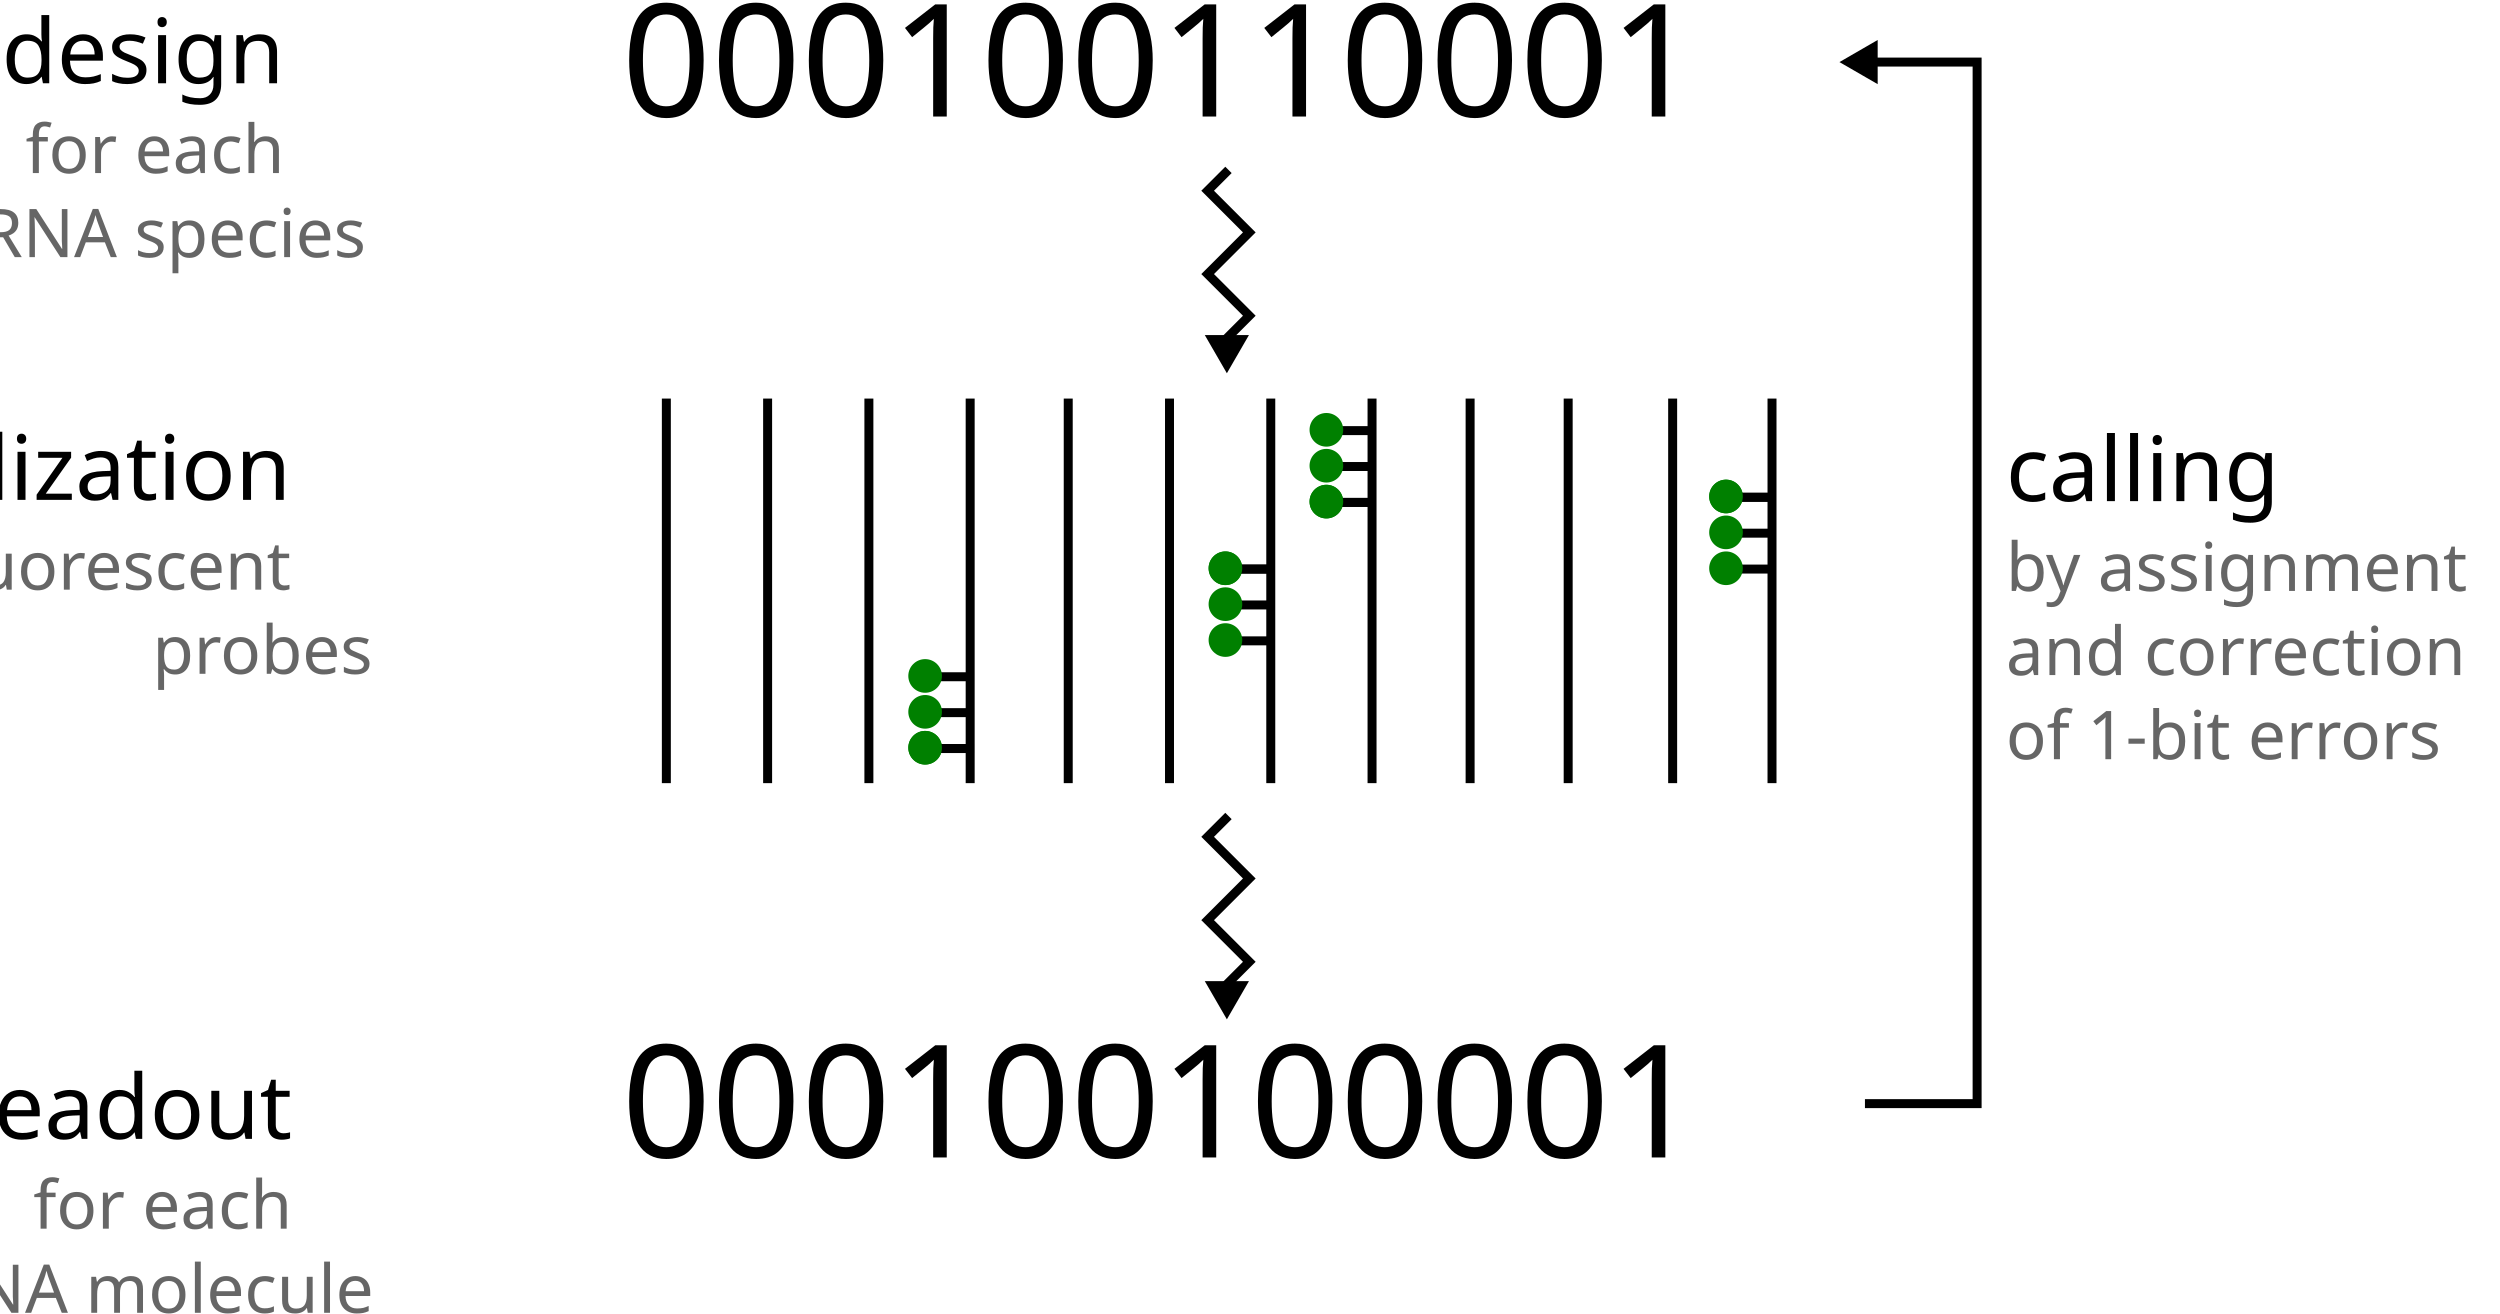
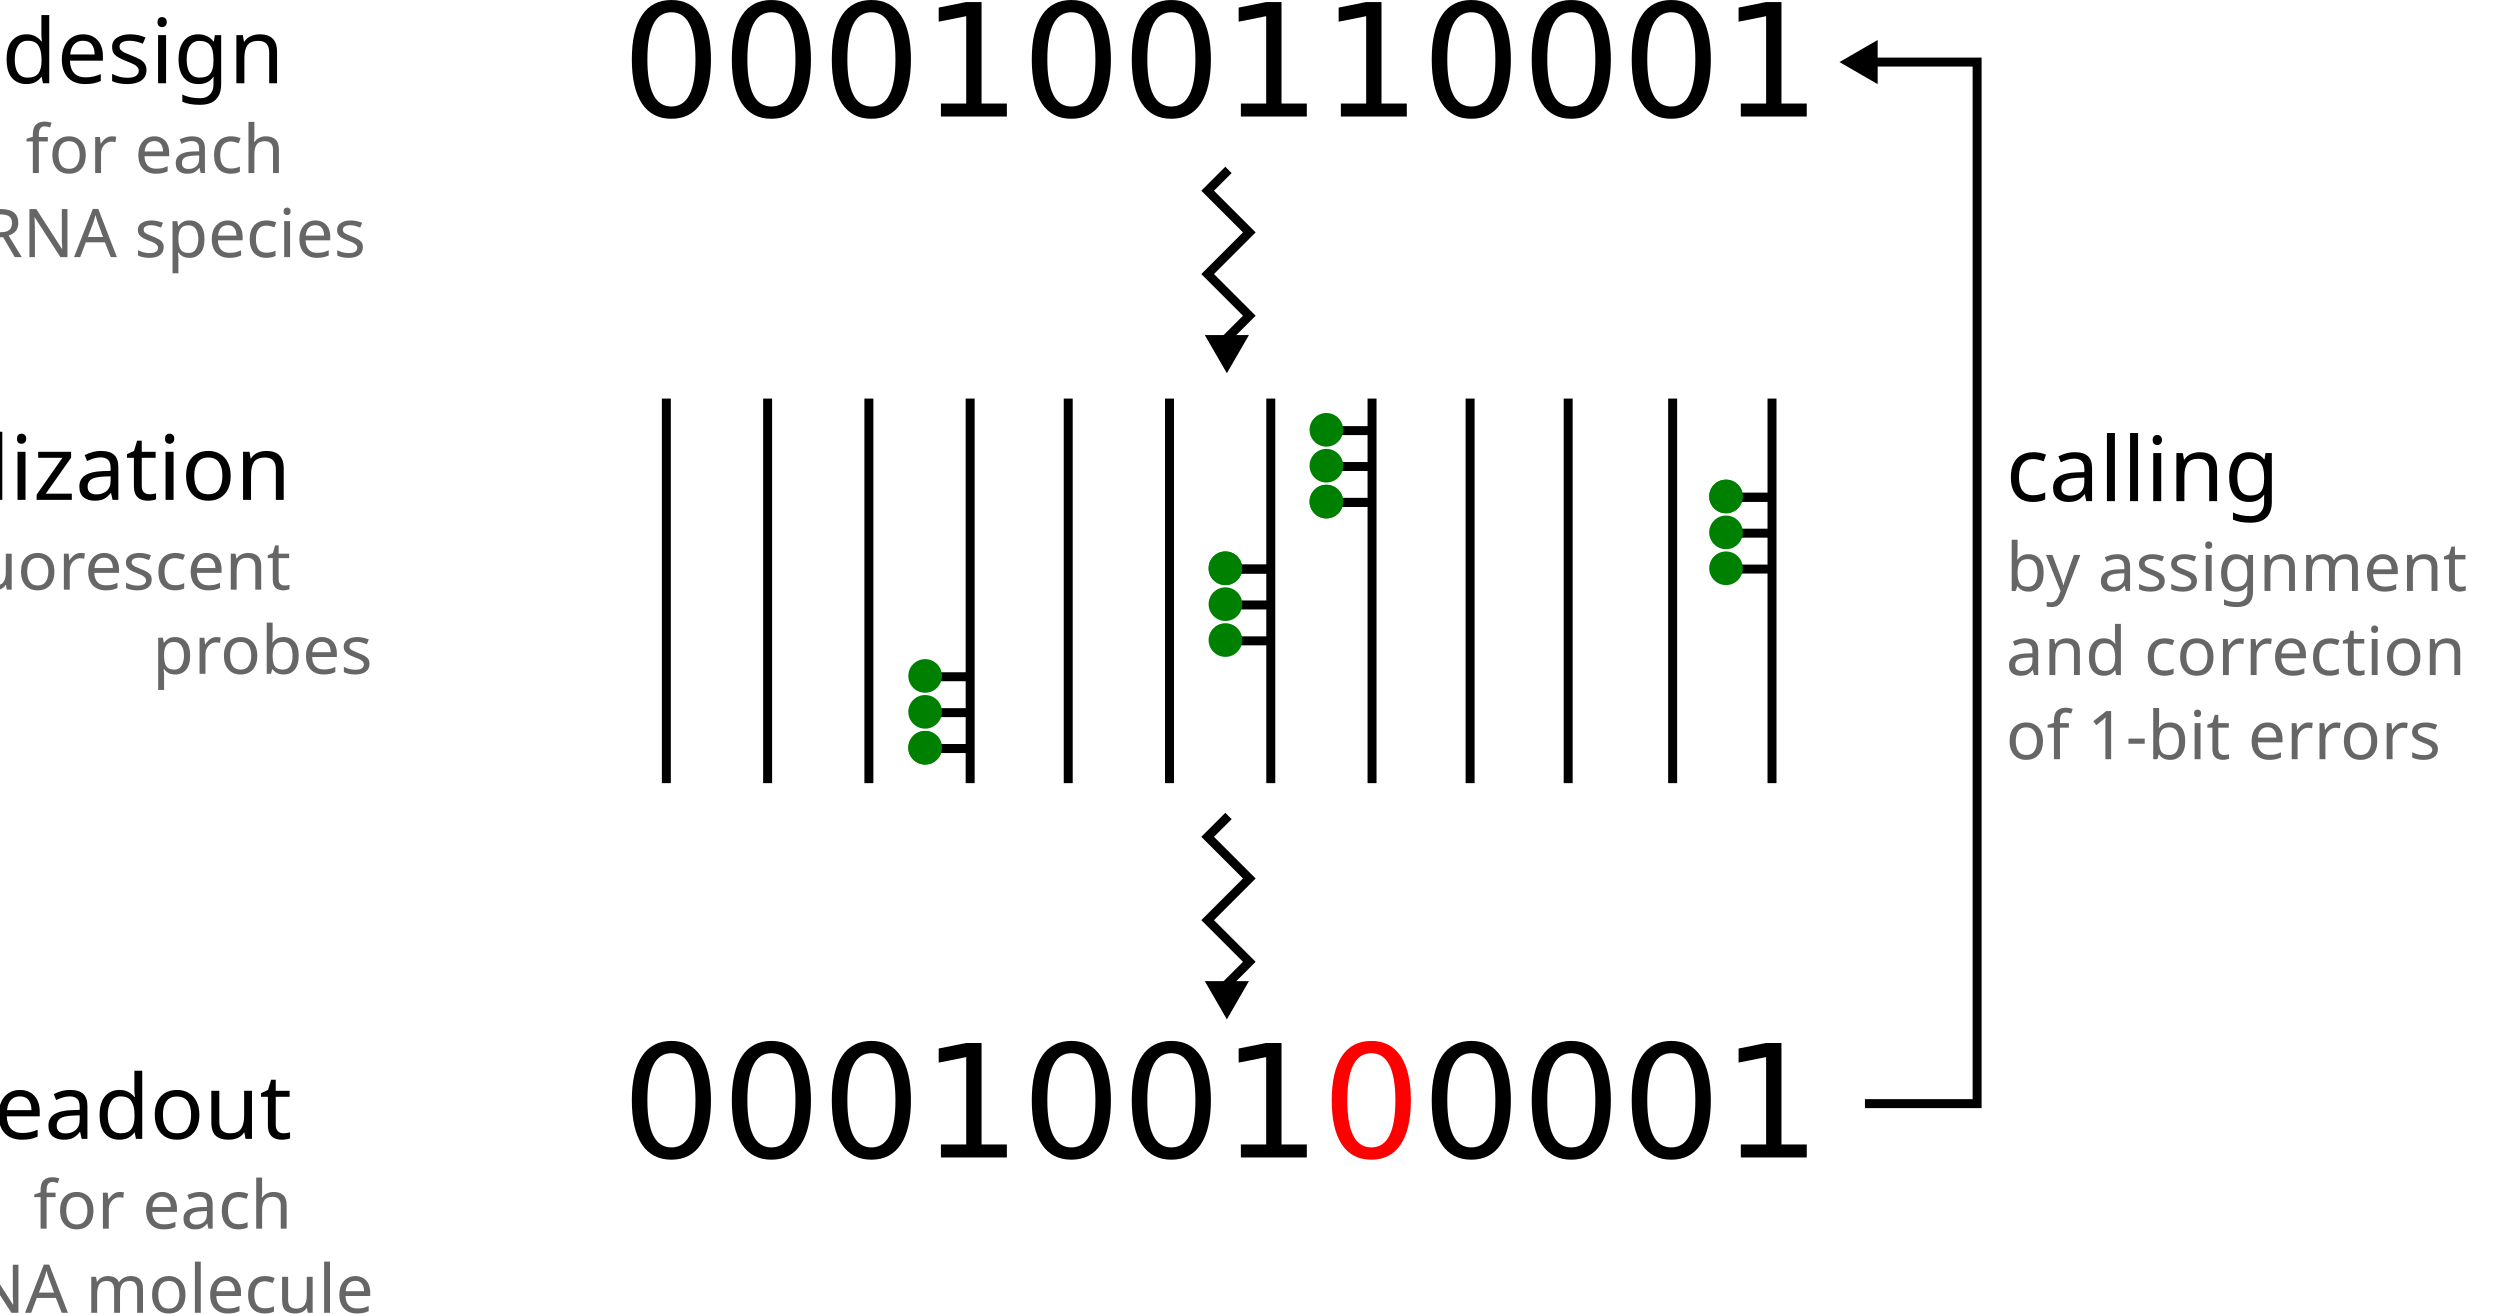
<svg xmlns="http://www.w3.org/2000/svg" width="78.627mm" height="41.319mm" viewBox="0 0 278.6 146.406" id="svg2" version="1.1">
  <defs id="defs4">
    <marker style="overflow:visible" id="marker5395" refX="0" refY="0" orient="auto">
      <path transform="scale(0.4,0.4)" style="fill:#000000;fill-opacity:1;fill-rule:evenodd;stroke:#000000;stroke-width:1pt;stroke-opacity:1" d="m 5.77,0 -8.65,5 0,-10 8.65,5 z" id="path5397" />
    </marker>
    <marker style="overflow:visible" id="marker5127" refX="0" refY="0" orient="auto">
      <path transform="scale(0.4,0.4)" style="fill:#000000;fill-opacity:1;fill-rule:evenodd;stroke:#000000;stroke-width:1pt;stroke-opacity:1" d="m 5.77,0 -8.65,5 0,-10 8.65,5 z" id="path5129" />
    </marker>
    <marker orient="auto" refY="0" refX="0" id="TriangleOutM" style="overflow:visible">
      <path id="path4462" d="m 5.77,0 -8.65,5 0,-10 8.65,5 z" style="fill:#000000;fill-opacity:1;fill-rule:evenodd;stroke:#000000;stroke-width:1pt;stroke-opacity:1" transform="scale(0.4,0.4)" />
    </marker>
    <marker orient="auto" refY="0" refX="0" id="TriangleOutS" style="overflow:visible">
      <path id="path4465" d="m 5.77,0 -8.65,5 0,-10 8.65,5 z" style="fill:#000000;fill-opacity:1;fill-rule:evenodd;stroke:#000000;stroke-width:1pt;stroke-opacity:1" transform="scale(0.2,0.2)" />
    </marker>
    <marker orient="auto" refY="0" refX="0" id="TriangleOutL" style="overflow:visible">
      <path id="path4459" d="m 5.77,0 -8.65,5 0,-10 8.65,5 z" style="fill:#000000;fill-opacity:1;fill-rule:evenodd;stroke:#000000;stroke-width:1pt;stroke-opacity:1" transform="scale(0.8,0.8)" />
    </marker>
  </defs>
  <g id="layer1" transform="translate(20.68639,-30.80249)">
-     <text xml:space="preserve" style="font-style:normal;font-weight:normal;font-size:17.5px;line-height:125%;font-family:sans-serif;letter-spacing:0px;word-spacing:0px;fill:#000000;fill-opacity:1;stroke:none;stroke-width:1px;stroke-linecap:butt;stroke-linejoin:miter;stroke-opacity:1" x="48.571" y="43.791" id="text3355">
-       <tspan id="tspan3357" x="48.571" y="43.791">000100110001</tspan>
-     </text>
+     <g style="font-style:normal;font-weight:normal;font-size:17.5px;line-height:125%;font-family:sans-serif;letter-spacing:0px;word-spacing:0px;fill:#000000;fill-opacity:1;stroke:none;stroke-width:1px;stroke-linecap:butt;stroke-linejoin:miter;stroke-opacity:1" id="text3355">
+       <path d="m 54.134,32.17 q -1.333,0 -2.008,1.316 -0.667,1.307 -0.667,3.939 0,2.623 0.667,3.939 0.675,1.307 2.008,1.307 1.342,0 2.008,-1.307 0.675,-1.316 0.675,-3.939 0,-2.632 -0.675,-3.939 -0.667,-1.316 -2.008,-1.316 z m 0,-1.367 q 2.145,0 3.273,1.7 1.136,1.692 1.136,4.922 0,3.221 -1.136,4.922 -1.128,1.692 -3.273,1.692 -2.145,0 -3.281,-1.692 -1.128,-1.7 -1.128,-4.922 0,-3.23 1.128,-4.922 1.136,-1.7 3.281,-1.7 z" style="" id="path4240" />
+       <path d="m 65.277,32.17 q -1.333,0 -2.008,1.316 -0.667,1.307 -0.667,3.939 0,2.623 0.667,3.939 0.675,1.307 2.008,1.307 1.342,0 2.008,-1.307 0.675,-1.316 0.675,-3.939 0,-2.632 -0.675,-3.939 -0.667,-1.316 -2.008,-1.316 z m 0,-1.367 q 2.145,0 3.273,1.7 1.136,1.692 1.136,4.922 0,3.221 -1.136,4.922 -1.128,1.692 -3.273,1.692 -2.145,0 -3.281,-1.692 -1.128,-1.7 -1.128,-4.922 0,-3.23 1.128,-4.922 1.136,-1.7 3.281,-1.7 z" style="" id="path4242" />
+       <path d="m 76.419,32.17 q -1.333,0 -2.008,1.316 -0.667,1.307 -0.667,3.939 0,2.623 0.667,3.939 0.675,1.307 2.008,1.307 1.342,0 2.008,-1.307 0.675,-1.316 0.675,-3.939 0,-2.632 -0.675,-3.939 -0.667,-1.316 -2.008,-1.316 z m 0,-1.367 q 2.145,0 3.273,1.7 1.136,1.692 1.136,4.922 0,3.221 -1.136,4.922 -1.128,1.692 -3.273,1.692 -2.145,0 -3.281,-1.692 -1.128,-1.7 -1.128,-4.922 0,-3.23 1.128,-4.922 1.136,-1.7 3.281,-1.7 z" style="" id="path4244" />
+       <path d="m 84.17,42.338 2.82,0 0,-9.733 -3.068,0.615 0,-1.572 3.051,-0.615 1.726,0 0,11.305 2.82,0 0,1.453 -7.349,0 0,-1.453 z" style="" id="path4246" />
+       <path d="m 98.704,32.17 q -1.333,0 -2.008,1.316 -0.667,1.307 -0.667,3.939 0,2.623 0.667,3.939 0.675,1.307 2.008,1.307 1.342,0 2.008,-1.307 0.675,-1.316 0.675,-3.939 0,-2.632 -0.675,-3.939 -0.666,-1.316 -2.008,-1.316 z m 0,-1.367 q 2.145,0 3.273,1.7 1.136,1.692 1.136,4.922 0,3.221 -1.136,4.922 -1.128,1.692 -3.273,1.692 -2.145,0 -3.281,-1.692 -1.128,-1.7 -1.128,-4.922 0,-3.23 1.128,-4.922 1.136,-1.7 3.281,-1.7 z" style="" id="path4248" />
+       <path d="m 109.847,32.17 q -1.333,0 -2.008,1.316 -0.667,1.307 -0.667,3.939 0,2.623 0.667,3.939 0.675,1.307 2.008,1.307 1.342,0 2.008,-1.307 0.675,-1.316 0.675,-3.939 0,-2.632 -0.675,-3.939 -0.666,-1.316 -2.008,-1.316 z m 0,-1.367 q 2.145,0 3.273,1.7 1.136,1.692 1.136,4.922 0,3.221 -1.136,4.922 -1.128,1.692 -3.273,1.692 -2.145,0 -3.281,-1.692 -1.128,-1.7 -1.128,-4.922 0,-3.23 1.128,-4.922 1.136,-1.7 3.281,-1.7 z" style="" id="path4250" />
+       <path d="m 117.597,42.338 2.82,0 0,-9.733 -3.068,0.615 0,-1.572 3.051,-0.615 1.726,0 0,11.305 2.82,0 0,1.453 -7.349,0 0,-1.453 z" style="" id="path4252" />
+       <path d="m 128.74,42.338 2.82,0 0,-9.733 -3.068,0.615 0,-1.572 3.051,-0.615 1.726,0 0,11.305 2.82,0 0,1.453 -7.349,0 0,-1.453 z" style="" id="path4254" />
+       <path d="m 143.275,32.17 q -1.333,0 -2.008,1.316 -0.666,1.307 -0.666,3.939 0,2.623 0.666,3.939 0.675,1.307 2.008,1.307 1.342,0 2.008,-1.307 0.675,-1.316 0.675,-3.939 0,-2.632 -0.675,-3.939 -0.667,-1.316 -2.008,-1.316 z m 0,-1.367 q 2.145,0 3.273,1.7 1.136,1.692 1.136,4.922 0,3.221 -1.136,4.922 -1.128,1.692 -3.273,1.692 -2.145,0 -3.281,-1.692 -1.128,-1.7 -1.128,-4.922 0,-3.23 1.128,-4.922 1.136,-1.7 3.281,-1.7 z" style="" id="path4256" />
+       <path d="m 154.417,32.17 q -1.333,0 -2.008,1.316 -0.666,1.307 -0.666,3.939 0,2.623 0.666,3.939 0.675,1.307 2.008,1.307 1.342,0 2.008,-1.307 0.675,-1.316 0.675,-3.939 0,-2.632 -0.675,-3.939 -0.666,-1.316 -2.008,-1.316 z m 0,-1.367 q 2.145,0 3.273,1.7 1.136,1.692 1.136,4.922 0,3.221 -1.136,4.922 -1.128,1.692 -3.273,1.692 -2.145,0 -3.281,-1.692 -1.128,-1.7 -1.128,-4.922 0,-3.23 1.128,-4.922 1.136,-1.7 3.281,-1.7 z" style="" id="path4258" />
+       <path d="m 165.56,32.17 q -1.333,0 -2.008,1.316 -0.666,1.307 -0.666,3.939 0,2.623 0.666,3.939 0.675,1.307 2.008,1.307 1.342,0 2.008,-1.307 0.675,-1.316 0.675,-3.939 0,-2.632 -0.675,-3.939 -0.666,-1.316 -2.008,-1.316 z m 0,-1.367 q 2.145,0 3.273,1.7 1.136,1.692 1.136,4.922 0,3.221 -1.136,4.922 -1.128,1.692 -3.273,1.692 -2.145,0 -3.281,-1.692 -1.128,-1.7 -1.128,-4.922 0,-3.23 1.128,-4.922 1.136,-1.7 3.281,-1.7 z" style="" id="path4260" />
+       <path d="m 173.31,42.338 2.82,0 0,-9.733 -3.068,0.615 0,-1.572 3.051,-0.615 1.726,0 0,11.305 2.82,0 0,1.453 -7.349,0 0,-1.453 z" style="" id="path4262" />
+     </g>
    <path style="fill:none;fill-rule:evenodd;stroke:#000000;stroke-width:1px;stroke-linecap:butt;stroke-linejoin:miter;stroke-opacity:1" d="m 53.571,75.219 0,42.857" id="path3433" />
    <path id="path3435" d="m 64.857,75.219 0,42.857" style="fill:none;fill-rule:evenodd;stroke:#000000;stroke-width:1px;stroke-linecap:butt;stroke-linejoin:miter;stroke-opacity:1" />
    <path style="fill:none;fill-rule:evenodd;stroke:#000000;stroke-width:1px;stroke-linecap:butt;stroke-linejoin:miter;stroke-opacity:1" d="m 76.143,75.219 0,42.857" id="path3437" />
    <path id="path3439" d="m 87.429,75.219 0,42.857" style="fill:none;fill-rule:evenodd;stroke:#000000;stroke-width:1px;stroke-linecap:butt;stroke-linejoin:miter;stroke-opacity:1" />
    <path style="fill:none;fill-rule:evenodd;stroke:#000000;stroke-width:1px;stroke-linecap:butt;stroke-linejoin:miter;stroke-opacity:1" d="m 98.357,75.219 0,42.857" id="path3441" />
    <path id="path3443" d="m 109.643,75.219 0,42.857" style="fill:none;fill-rule:evenodd;stroke:#000000;stroke-width:1px;stroke-linecap:butt;stroke-linejoin:miter;stroke-opacity:1" />
    <path style="fill:none;fill-rule:evenodd;stroke:#000000;stroke-width:1px;stroke-linecap:butt;stroke-linejoin:miter;stroke-opacity:1" d="m 120.929,75.219 0,42.857" id="path3445" />
    <path id="path3447" d="m 132.214,75.219 0,42.857" style="fill:none;fill-rule:evenodd;stroke:#000000;stroke-width:1px;stroke-linecap:butt;stroke-linejoin:miter;stroke-opacity:1" />
    <path style="fill:none;fill-rule:evenodd;stroke:#000000;stroke-width:1px;stroke-linecap:butt;stroke-linejoin:miter;stroke-opacity:1" d="m 143.143,75.219 0,42.857" id="path3449" />
    <path id="path3451" d="m 154.071,75.219 0,42.857" style="fill:none;fill-rule:evenodd;stroke:#000000;stroke-width:1px;stroke-linecap:butt;stroke-linejoin:miter;stroke-opacity:1" />
    <path style="fill:none;fill-rule:evenodd;stroke:#000000;stroke-width:1px;stroke-linecap:butt;stroke-linejoin:miter;stroke-opacity:1" d="m 165.714,75.219 0,42.857" id="path3453" />
    <path id="path3455" d="m 176.786,75.219 0,42.857" style="fill:none;fill-rule:evenodd;stroke:#000000;stroke-width:1px;stroke-linecap:butt;stroke-linejoin:miter;stroke-opacity:1" />
    <g id="g4265" transform="translate(0.7142857,0)">
      <path id="path3457" d="m 87.143,110.219 -3.929,0" style="fill:none;fill-rule:evenodd;stroke:#000000;stroke-width:1px;stroke-linecap:butt;stroke-linejoin:miter;stroke-opacity:1" />
      <circle r="1.875" cy="110.13" cx="81.696" id="path4263" style="fill:#008000;stroke:none;stroke-width:1.5;stroke-linejoin:round;stroke-miterlimit:4;stroke-dasharray:none;stroke-dashoffset:0;stroke-opacity:1" />
    </g>
    <g id="g4269" transform="translate(34.17857,-8)">
      <path style="fill:none;fill-rule:evenodd;stroke:#000000;stroke-width:1px;stroke-linecap:butt;stroke-linejoin:miter;stroke-opacity:1" d="m 87.143,110.219 -3.929,0" id="path4271" />
      <circle style="fill:#008000;stroke:none;stroke-width:1.5;stroke-linejoin:round;stroke-miterlimit:4;stroke-dasharray:none;stroke-dashoffset:0;stroke-opacity:1" id="circle4273" cx="81.696" cy="110.13" r="1.875" />
    </g>
    <g transform="translate(45.42857,-27.42857)" id="g4275">
      <path id="path4277" d="m 87.143,110.219 -3.929,0" style="fill:none;fill-rule:evenodd;stroke:#000000;stroke-width:1px;stroke-linecap:butt;stroke-linejoin:miter;stroke-opacity:1" />
      <circle r="1.875" cy="110.13" cx="81.696" id="circle4279" style="fill:#008000;stroke:none;stroke-width:1.5;stroke-linejoin:round;stroke-miterlimit:4;stroke-dasharray:none;stroke-dashoffset:0;stroke-opacity:1" />
    </g>
    <g id="g4281" transform="translate(89.96428,-16)">
      <path style="fill:none;fill-rule:evenodd;stroke:#000000;stroke-width:1px;stroke-linecap:butt;stroke-linejoin:miter;stroke-opacity:1" d="m 87.143,110.219 -3.929,0" id="path4283" />
      <circle style="fill:#008000;stroke:none;stroke-width:1.5;stroke-linejoin:round;stroke-miterlimit:4;stroke-dasharray:none;stroke-dashoffset:0;stroke-opacity:1" id="circle4285" cx="81.696" cy="110.13" r="1.875" />
    </g>
    <text xml:space="preserve" style="font-style:normal;font-weight:normal;font-size:17.5px;line-height:125%;font-family:sans-serif;letter-spacing:0px;word-spacing:0px;fill:#000000;fill-opacity:1;stroke:none;stroke-width:1px;stroke-linecap:butt;stroke-linejoin:miter;stroke-opacity:1" x="42.844" y="40.076" id="text4287">
      <tspan id="tspan4289" x="42.844" y="40.076" style="font-size:10px;text-align:end;text-anchor:end">design</tspan>
      <tspan x="42.844" y="50.085" style="font-size:7.5px;text-align:end;text-anchor:end;fill:#666666" id="tspan5457">for each</tspan>
      <tspan x="42.844" y="59.46" style="font-size:7.5px;text-align:end;text-anchor:end;fill:#666666" id="tspan5459">RNA species</tspan>
    </text>
    <text xml:space="preserve" style="font-style:normal;font-weight:normal;font-size:17.5px;line-height:125%;font-family:sans-serif;letter-spacing:0px;word-spacing:0px;fill:#000000;fill-opacity:1;stroke:none;stroke-width:1px;stroke-linecap:butt;stroke-linejoin:miter;stroke-opacity:1" x="43.581" y="86.505" id="text4291">
      <tspan id="tspan4293" x="43.581" y="86.505" style="font-size:10px;text-align:end;text-anchor:end">hybridization</tspan>
      <tspan x="43.581" y="96.513" style="font-size:7.5px;text-align:end;text-anchor:end;fill:#666666" id="tspan5451">of fluorescent</tspan>
      <tspan x="43.581" y="105.888" style="font-size:7.5px;text-align:end;text-anchor:end;fill:#666666" id="tspan5453">probes</tspan>
    </text>
-     <text id="text4297" y="159.791" x="48.571" style="font-style:normal;font-weight:normal;font-size:17.5px;line-height:125%;font-family:sans-serif;letter-spacing:0px;word-spacing:0px;fill:#000000;fill-opacity:1;stroke:none;stroke-width:1px;stroke-linecap:butt;stroke-linejoin:miter;stroke-opacity:1" xml:space="preserve">
-       <tspan y="159.791" x="48.571" id="tspan4299">000100100001</tspan>
-     </text>
+     <g style="font-style:normal;font-weight:normal;font-size:17.5px;line-height:125%;font-family:sans-serif;letter-spacing:0px;word-spacing:0px;fill:#000000;fill-opacity:1;stroke:none;stroke-width:1px;stroke-linecap:butt;stroke-linejoin:miter;stroke-opacity:1" id="text4297">
+       <path d="m 54.134,148.17 q -1.333,0 -2.008,1.316 -0.667,1.307 -0.667,3.939 0,2.623 0.667,3.939 0.675,1.307 2.008,1.307 1.342,0 2.008,-1.307 0.675,-1.316 0.675,-3.939 0,-2.632 -0.675,-3.939 -0.667,-1.316 -2.008,-1.316 z m 0,-1.367 q 2.145,0 3.273,1.7 1.136,1.692 1.136,4.922 0,3.221 -1.136,4.922 -1.128,1.692 -3.273,1.692 -2.145,0 -3.281,-1.692 -1.128,-1.7 -1.128,-4.922 0,-3.23 1.128,-4.922 1.136,-1.7 3.281,-1.7 z" style="" id="path4272" />
+       <path d="m 65.277,148.17 q -1.333,0 -2.008,1.316 -0.667,1.307 -0.667,3.939 0,2.623 0.667,3.939 0.675,1.307 2.008,1.307 1.342,0 2.008,-1.307 0.675,-1.316 0.675,-3.939 0,-2.632 -0.675,-3.939 -0.667,-1.316 -2.008,-1.316 z m 0,-1.367 q 2.145,0 3.273,1.7 1.136,1.692 1.136,4.922 0,3.221 -1.136,4.922 -1.128,1.692 -3.273,1.692 -2.145,0 -3.281,-1.692 -1.128,-1.7 -1.128,-4.922 0,-3.23 1.128,-4.922 1.136,-1.7 3.281,-1.7 z" style="" id="path4274" />
+       <path d="m 76.419,148.17 q -1.333,0 -2.008,1.316 -0.667,1.307 -0.667,3.939 0,2.623 0.667,3.939 0.675,1.307 2.008,1.307 1.342,0 2.008,-1.307 0.675,-1.316 0.675,-3.939 0,-2.632 -0.675,-3.939 -0.667,-1.316 -2.008,-1.316 z m 0,-1.367 q 2.145,0 3.273,1.7 1.136,1.692 1.136,4.922 0,3.221 -1.136,4.922 -1.128,1.692 -3.273,1.692 -2.145,0 -3.281,-1.692 -1.128,-1.7 -1.128,-4.922 0,-3.23 1.128,-4.922 1.136,-1.7 3.281,-1.7 z" style="" id="path4276" />
+       <path d="m 84.17,158.338 2.82,0 0,-9.733 -3.068,0.615 0,-1.572 3.051,-0.615 1.726,0 0,11.305 2.82,0 0,1.453 -7.349,0 0,-1.453 z" style="" id="path4278" />
+       <path d="m 98.704,148.17 q -1.333,0 -2.008,1.316 -0.667,1.307 -0.667,3.939 0,2.623 0.667,3.939 0.675,1.307 2.008,1.307 1.342,0 2.008,-1.307 0.675,-1.316 0.675,-3.939 0,-2.632 -0.675,-3.939 -0.666,-1.316 -2.008,-1.316 z m 0,-1.367 q 2.145,0 3.273,1.7 1.136,1.692 1.136,4.922 0,3.221 -1.136,4.922 -1.128,1.692 -3.273,1.692 -2.145,0 -3.281,-1.692 -1.128,-1.7 -1.128,-4.922 0,-3.23 1.128,-4.922 1.136,-1.7 3.281,-1.7 z" style="" id="path4280" />
+       <path d="m 109.847,148.17 q -1.333,0 -2.008,1.316 -0.667,1.307 -0.667,3.939 0,2.623 0.667,3.939 0.675,1.307 2.008,1.307 1.342,0 2.008,-1.307 0.675,-1.316 0.675,-3.939 0,-2.632 -0.675,-3.939 -0.666,-1.316 -2.008,-1.316 z m 0,-1.367 q 2.145,0 3.273,1.7 1.136,1.692 1.136,4.922 0,3.221 -1.136,4.922 -1.128,1.692 -3.273,1.692 -2.145,0 -3.281,-1.692 -1.128,-1.7 -1.128,-4.922 0,-3.23 1.128,-4.922 1.136,-1.7 3.281,-1.7 z" style="" id="path4282" />
+       <path d="m 117.597,158.338 2.82,0 0,-9.733 -3.068,0.615 0,-1.572 3.051,-0.615 1.726,0 0,11.305 2.82,0 0,1.453 -7.349,0 0,-1.453 z" style="" id="path4284" />
+       <path d="m 132.132,148.17 q -1.333,0 -2.008,1.316 -0.666,1.307 -0.666,3.939 0,2.623 0.666,3.939 0.675,1.307 2.008,1.307 1.342,0 2.008,-1.307 0.675,-1.316 0.675,-3.939 0,-2.632 -0.675,-3.939 -0.667,-1.316 -2.008,-1.316 z m 0,-1.367 q 2.145,0 3.273,1.7 1.136,1.692 1.136,4.922 0,3.221 -1.136,4.922 -1.128,1.692 -3.273,1.692 -2.145,0 -3.281,-1.692 -1.128,-1.7 -1.128,-4.922 0,-3.23 1.128,-4.922 1.136,-1.7 3.281,-1.7 z" style="fill:#ff0000" id="path4286" />
+       <path d="m 143.275,148.17 q -1.333,0 -2.008,1.316 -0.666,1.307 -0.666,3.939 0,2.623 0.666,3.939 0.675,1.307 2.008,1.307 1.342,0 2.008,-1.307 0.675,-1.316 0.675,-3.939 0,-2.632 -0.675,-3.939 -0.667,-1.316 -2.008,-1.316 z m 0,-1.367 q 2.145,0 3.273,1.7 1.136,1.692 1.136,4.922 0,3.221 -1.136,4.922 -1.128,1.692 -3.273,1.692 -2.145,0 -3.281,-1.692 -1.128,-1.7 -1.128,-4.922 0,-3.23 1.128,-4.922 1.136,-1.7 3.281,-1.7 z" style="" id="path4288" />
+       <path d="m 154.417,148.17 q -1.333,0 -2.008,1.316 -0.666,1.307 -0.666,3.939 0,2.623 0.666,3.939 0.675,1.307 2.008,1.307 1.342,0 2.008,-1.307 0.675,-1.316 0.675,-3.939 0,-2.632 -0.675,-3.939 -0.666,-1.316 -2.008,-1.316 z m 0,-1.367 q 2.145,0 3.273,1.7 1.136,1.692 1.136,4.922 0,3.221 -1.136,4.922 -1.128,1.692 -3.273,1.692 -2.145,0 -3.281,-1.692 -1.128,-1.7 -1.128,-4.922 0,-3.23 1.128,-4.922 1.136,-1.7 3.281,-1.7 z" style="" id="path4290" />
+       <path d="m 165.56,148.17 q -1.333,0 -2.008,1.316 -0.666,1.307 -0.666,3.939 0,2.623 0.666,3.939 0.675,1.307 2.008,1.307 1.342,0 2.008,-1.307 0.675,-1.316 0.675,-3.939 0,-2.632 -0.675,-3.939 -0.666,-1.316 -2.008,-1.316 z m 0,-1.367 q 2.145,0 3.273,1.7 1.136,1.692 1.136,4.922 0,3.221 -1.136,4.922 -1.128,1.692 -3.273,1.692 -2.145,0 -3.281,-1.692 -1.128,-1.7 -1.128,-4.922 0,-3.23 1.128,-4.922 1.136,-1.7 3.281,-1.7 z" style="" id="path4292" />
+       <path d="m 173.31,158.338 2.82,0 0,-9.733 -3.068,0.615 0,-1.572 3.051,-0.615 1.726,0 0,11.305 2.82,0 0,1.453 -7.349,0 0,-1.453 z" style="" id="path4294" />
+     </g>
    <path style="fill:none;fill-rule:evenodd;stroke:#000000;stroke-width:1px;stroke-linecap:butt;stroke-linejoin:miter;stroke-opacity:1;marker-end:url(#TriangleOutM)" d="m 116.214,49.737 -2.321,2.321 4.643,4.643 -4.643,4.643 4.643,4.643 -2.5,2.5 0,1.071" id="path4311" />
    <path id="path5125" d="m 116.214,121.737 -2.321,2.321 4.643,4.643 -4.643,4.643 4.643,4.643 -2.5,2.5 0,1.071" style="fill:none;fill-rule:evenodd;stroke:#000000;stroke-width:1px;stroke-linecap:butt;stroke-linejoin:miter;stroke-opacity:1;marker-end:url(#marker5127)" />
    <text xml:space="preserve" style="font-style:normal;font-weight:normal;font-size:17.5px;line-height:125%;font-family:sans-serif;letter-spacing:0px;word-spacing:0px;fill:#000000;fill-opacity:1;stroke:none;stroke-width:1px;stroke-linecap:butt;stroke-linejoin:miter;stroke-opacity:1" x="43.708" y="157.719" id="text5383">
      <tspan id="tspan5385" x="43.708" y="157.719" style="font-size:10px;text-align:end;text-anchor:end">readout</tspan>
      <tspan x="43.708" y="167.727" style="font-size:7.5px;text-align:end;text-anchor:end;fill:#666666" id="tspan5461">for each</tspan>
      <tspan x="43.708" y="177.102" style="font-size:7.5px;text-align:end;text-anchor:end;fill:#666666" id="tspan5463">RNA molecule</tspan>
    </text>
    <path style="fill:none;fill-rule:evenodd;stroke:#000000;stroke-width:1px;stroke-linecap:butt;stroke-linejoin:miter;stroke-opacity:1;marker-end:url(#marker5395)" d="m 187.143,153.791 12.5,0 0,-116.071 -12.5,0" id="path5387" />
    <text xml:space="preserve" style="font-style:normal;font-weight:normal;font-size:17.5px;line-height:125%;font-family:sans-serif;letter-spacing:0px;word-spacing:0px;fill:#000000;fill-opacity:1;stroke:none;stroke-width:1px;stroke-linecap:butt;stroke-linejoin:miter;stroke-opacity:1" x="202.857" y="86.648" id="text5441">
      <tspan id="tspan5443" x="202.857" y="86.648" style="font-size:10px">calling</tspan>
      <tspan x="202.857" y="96.656" style="font-size:7.5px;fill:#666666" id="tspan5445">by assignment</tspan>
      <tspan x="202.857" y="106.031" style="font-size:7.5px;fill:#666666" id="tspan5447">and correction</tspan>
      <tspan x="202.857" y="115.406" style="font-size:7.5px;fill:#666666" id="tspan5449">of 1-bit errors</tspan>
    </text>
    <g transform="translate(0.7142857,-4)" id="g5469">
      <path style="fill:none;fill-rule:evenodd;stroke:#000000;stroke-width:1px;stroke-linecap:butt;stroke-linejoin:miter;stroke-opacity:1" d="m 87.143,110.219 -3.929,0" id="path5471" />
      <circle style="fill:#008000;stroke:none;stroke-width:1.5;stroke-linejoin:round;stroke-miterlimit:4;stroke-dasharray:none;stroke-dashoffset:0;stroke-opacity:1" id="circle5473" cx="81.696" cy="110.13" r="1.875" />
    </g>
    <g id="g5475" transform="translate(0.7142857,4)">
      <path id="path5477" d="m 87.143,110.219 -3.929,0" style="fill:none;fill-rule:evenodd;stroke:#000000;stroke-width:1px;stroke-linecap:butt;stroke-linejoin:miter;stroke-opacity:1" />
      <circle r="1.875" cy="110.13" cx="81.696" id="circle5479" style="fill:#008000;stroke:none;stroke-width:1.5;stroke-linejoin:round;stroke-miterlimit:4;stroke-dasharray:none;stroke-dashoffset:0;stroke-opacity:1" />
    </g>
    <g transform="translate(0.7142857,4)" id="g5481">
      <path style="fill:none;fill-rule:evenodd;stroke:#000000;stroke-width:1px;stroke-linecap:butt;stroke-linejoin:miter;stroke-opacity:1" d="m 87.143,110.219 -3.929,0" id="path5483" />
      <circle style="fill:#008000;stroke:none;stroke-width:1.5;stroke-linejoin:round;stroke-miterlimit:4;stroke-dasharray:none;stroke-dashoffset:0;stroke-opacity:1" id="circle5485" cx="81.696" cy="110.13" r="1.875" />
    </g>
    <g transform="translate(34.17857,-12)" id="g5487">
      <path id="path5489" d="m 87.143,110.219 -3.929,0" style="fill:none;fill-rule:evenodd;stroke:#000000;stroke-width:1px;stroke-linecap:butt;stroke-linejoin:miter;stroke-opacity:1" />
      <circle r="1.875" cy="110.13" cx="81.696" id="circle5491" style="fill:#008000;stroke:none;stroke-width:1.5;stroke-linejoin:round;stroke-miterlimit:4;stroke-dasharray:none;stroke-dashoffset:0;stroke-opacity:1" />
    </g>
    <g id="g5493" transform="translate(34.17857,-16)">
      <path style="fill:none;fill-rule:evenodd;stroke:#000000;stroke-width:1px;stroke-linecap:butt;stroke-linejoin:miter;stroke-opacity:1" d="m 87.143,110.219 -3.929,0" id="path5495" />
      <circle style="fill:#008000;stroke:none;stroke-width:1.5;stroke-linejoin:round;stroke-miterlimit:4;stroke-dasharray:none;stroke-dashoffset:0;stroke-opacity:1" id="circle5497" cx="81.696" cy="110.13" r="1.875" />
    </g>
    <g transform="translate(34.17857,-16)" id="g5499">
      <path id="path5501" d="m 87.143,110.219 -3.929,0" style="fill:none;fill-rule:evenodd;stroke:#000000;stroke-width:1px;stroke-linecap:butt;stroke-linejoin:miter;stroke-opacity:1" />
      <circle r="1.875" cy="110.13" cx="81.696" id="circle5503" style="fill:#008000;stroke:none;stroke-width:1.5;stroke-linejoin:round;stroke-miterlimit:4;stroke-dasharray:none;stroke-dashoffset:0;stroke-opacity:1" />
    </g>
    <g transform="translate(89.96428,-20)" id="g5505">
      <path id="path5507" d="m 87.143,110.219 -3.929,0" style="fill:none;fill-rule:evenodd;stroke:#000000;stroke-width:1px;stroke-linecap:butt;stroke-linejoin:miter;stroke-opacity:1" />
      <circle r="1.875" cy="110.13" cx="81.696" id="circle5509" style="fill:#008000;stroke:none;stroke-width:1.5;stroke-linejoin:round;stroke-miterlimit:4;stroke-dasharray:none;stroke-dashoffset:0;stroke-opacity:1" />
    </g>
    <g id="g5511" transform="translate(89.96428,-24)">
      <path style="fill:none;fill-rule:evenodd;stroke:#000000;stroke-width:1px;stroke-linecap:butt;stroke-linejoin:miter;stroke-opacity:1" d="m 87.143,110.219 -3.929,0" id="path5513" />
      <circle style="fill:#008000;stroke:none;stroke-width:1.5;stroke-linejoin:round;stroke-miterlimit:4;stroke-dasharray:none;stroke-dashoffset:0;stroke-opacity:1" id="circle5515" cx="81.696" cy="110.13" r="1.875" />
    </g>
    <g transform="translate(89.96428,-24)" id="g5517">
      <path id="path5519" d="m 87.143,110.219 -3.929,0" style="fill:none;fill-rule:evenodd;stroke:#000000;stroke-width:1px;stroke-linecap:butt;stroke-linejoin:miter;stroke-opacity:1" />
      <circle r="1.875" cy="110.13" cx="81.696" id="circle5521" style="fill:#008000;stroke:none;stroke-width:1.5;stroke-linejoin:round;stroke-miterlimit:4;stroke-dasharray:none;stroke-dashoffset:0;stroke-opacity:1" />
    </g>
    <g id="g5523" transform="translate(45.42857,-31.42857)">
      <path style="fill:none;fill-rule:evenodd;stroke:#000000;stroke-width:1px;stroke-linecap:butt;stroke-linejoin:miter;stroke-opacity:1" d="m 87.143,110.219 -3.929,0" id="path5525" />
      <circle style="fill:#008000;stroke:none;stroke-width:1.5;stroke-linejoin:round;stroke-miterlimit:4;stroke-dasharray:none;stroke-dashoffset:0;stroke-opacity:1" id="circle5527" cx="81.696" cy="110.13" r="1.875" />
    </g>
    <g transform="translate(45.42857,-23.42857)" id="g5529">
      <path id="path5531" d="m 87.143,110.219 -3.929,0" style="fill:none;fill-rule:evenodd;stroke:#000000;stroke-width:1px;stroke-linecap:butt;stroke-linejoin:miter;stroke-opacity:1" />
      <circle r="1.875" cy="110.13" cx="81.696" id="circle5533" style="fill:#008000;stroke:none;stroke-width:1.5;stroke-linejoin:round;stroke-miterlimit:4;stroke-dasharray:none;stroke-dashoffset:0;stroke-opacity:1" />
    </g>
    <g id="g5535" transform="translate(45.42857,-23.42857)">
      <path style="fill:none;fill-rule:evenodd;stroke:#000000;stroke-width:1px;stroke-linecap:butt;stroke-linejoin:miter;stroke-opacity:1" d="m 87.143,110.219 -3.929,0" id="path5537" />
      <circle style="fill:#008000;stroke:none;stroke-width:1.5;stroke-linejoin:round;stroke-miterlimit:4;stroke-dasharray:none;stroke-dashoffset:0;stroke-opacity:1" id="circle5539" cx="81.696" cy="110.13" r="1.875" />
    </g>
  </g>
</svg>
